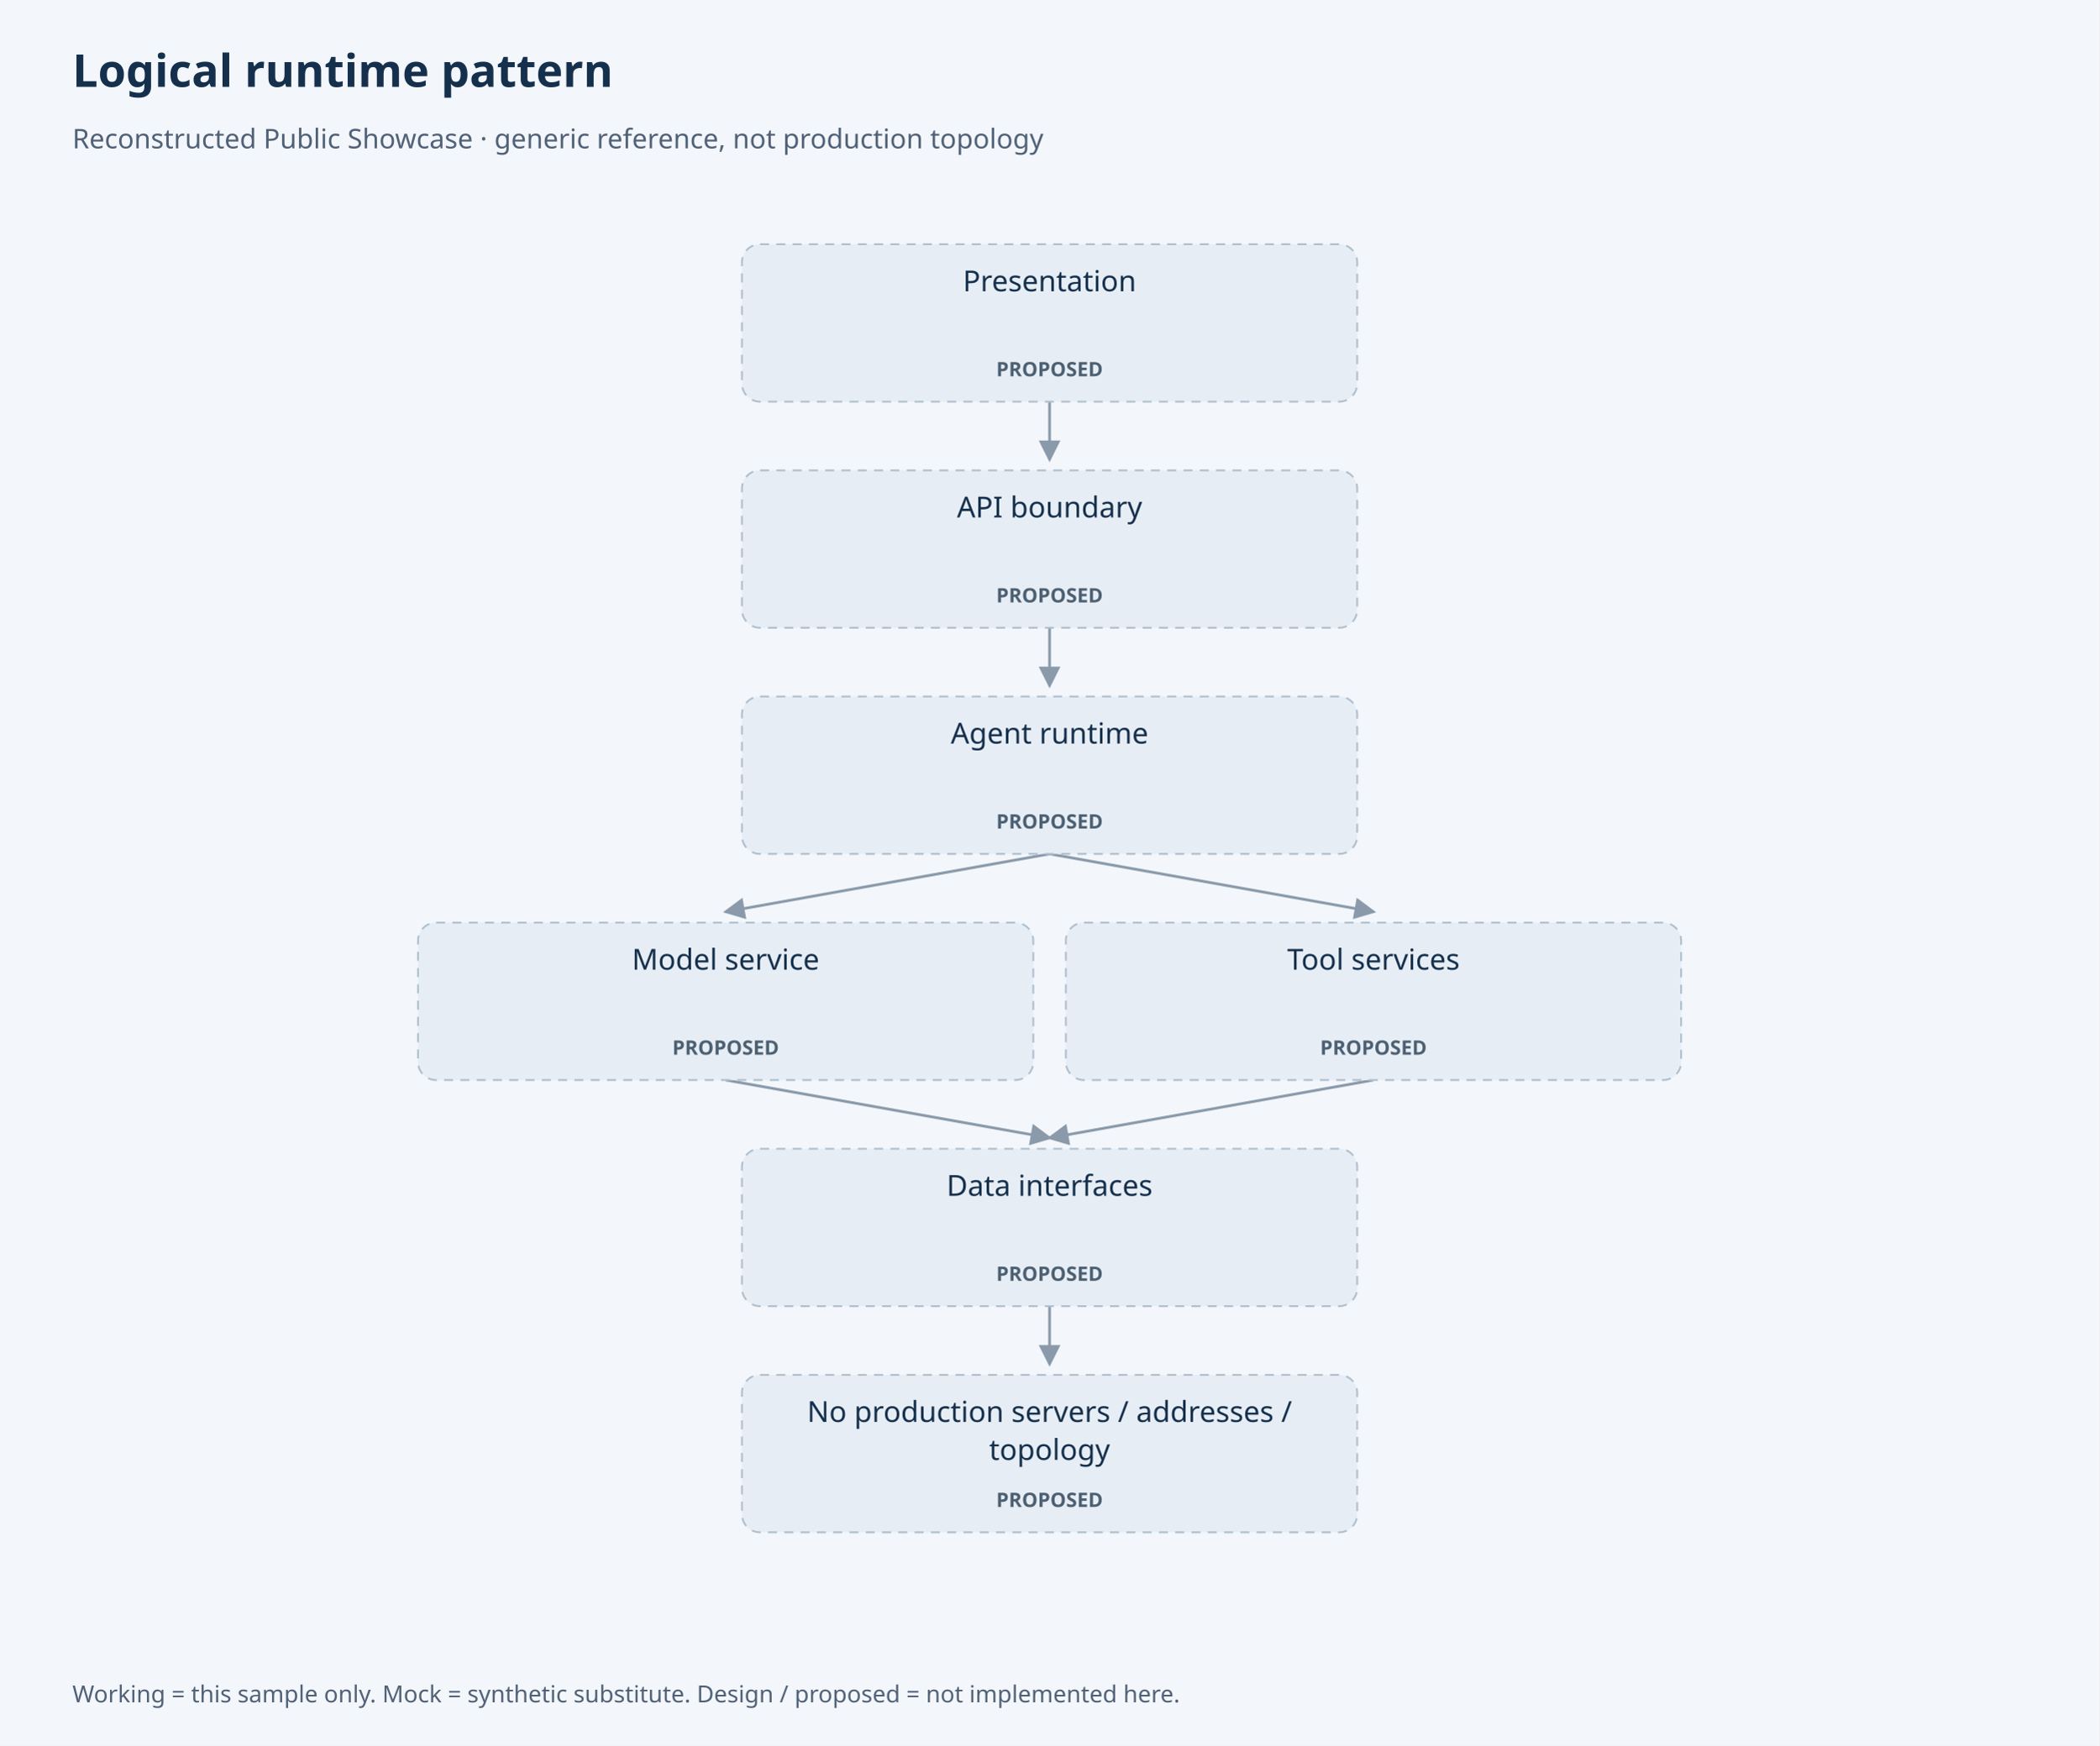
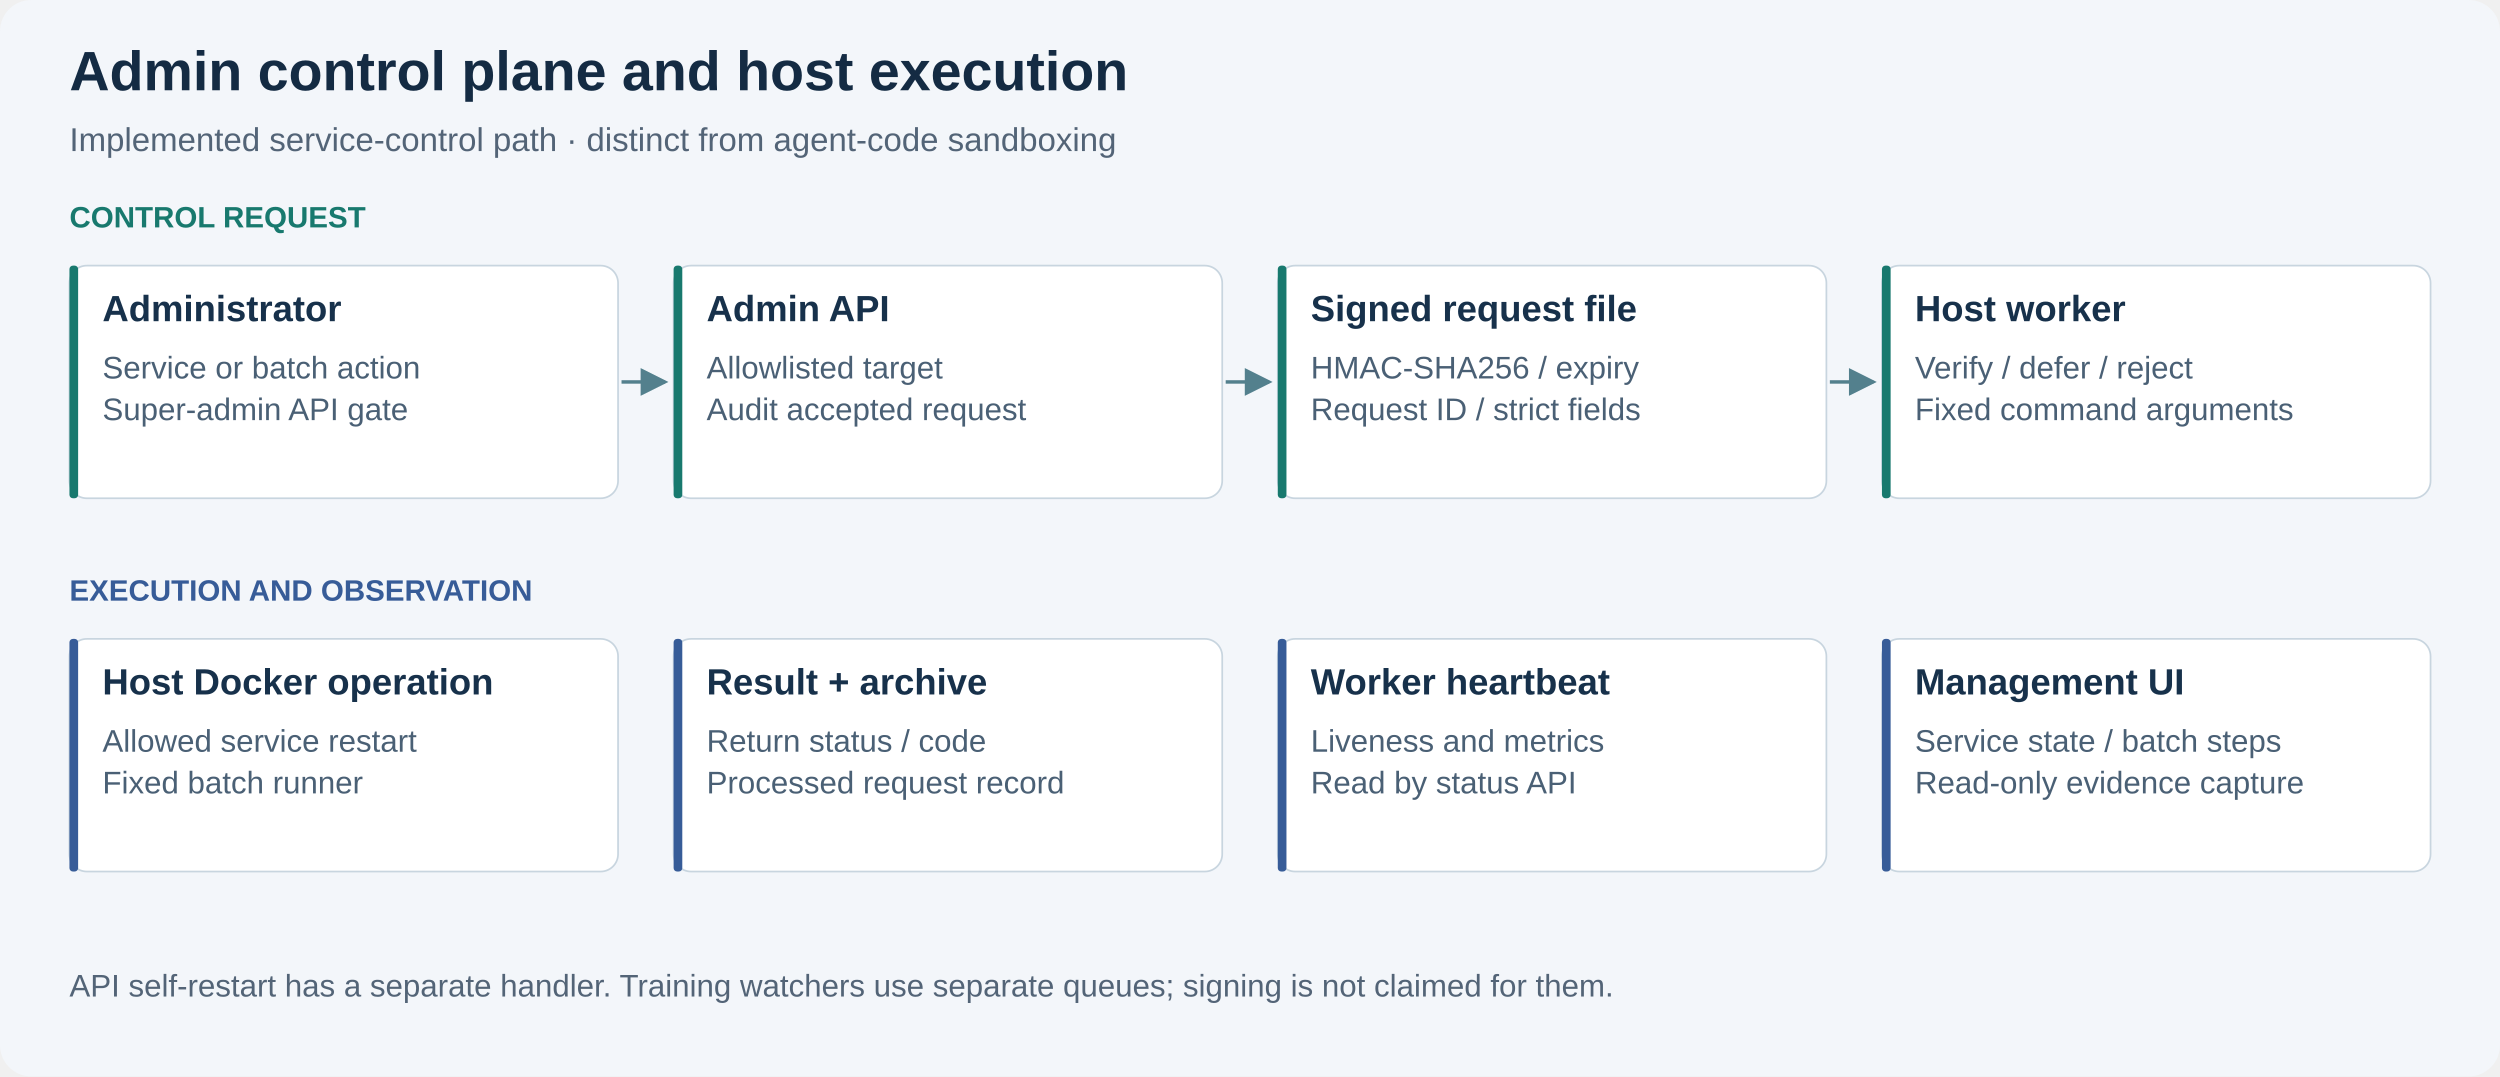
- <svg xmlns="http://www.w3.org/2000/svg" width="1160" height="965" viewBox="0 0 1160 965" role="img" aria-labelledby="title desc">
+ <svg xmlns="http://www.w3.org/2000/svg" width="1440" height="620" viewBox="0 0 1440 620" role="img" aria-labelledby="title desc">
  <defs>
    <marker id="arrow" markerWidth="8" markerHeight="8" refX="7" refY="4" orient="auto">
-       <path d="M0 0 L8 4 L0 8" fill="#8a9aab" />
+       <path d="M0 0L8 4L0 8" fill="#53808d" />
    </marker>
  </defs>
-   <rect width="1160" height="965" fill="#f3f6fa" />
-   <text x="40" y="48" font-family="sans-serif" font-size="25" font-weight="700" fill="#15304c">Logical runtime pattern</text>
-   <text x="40" y="82" font-family="sans-serif" font-size="15" fill="#506177">Reconstructed Public Showcase · generic reference, not production topology</text>
-   <path d="M580 222 L580 254" stroke="#8a9aab" stroke-width="1.5" fill="none" marker-end="url(#arrow)" />
-   <path d="M580 347 L580 379" stroke="#8a9aab" stroke-width="1.5" fill="none" marker-end="url(#arrow)" />
-   <path d="M580 472 L401 504" stroke="#8a9aab" stroke-width="1.5" fill="none" marker-end="url(#arrow)" />
-   <path d="M580 472 L759 504" stroke="#8a9aab" stroke-width="1.5" fill="none" marker-end="url(#arrow)" />
-   <path d="M401 597 L580 629" stroke="#8a9aab" stroke-width="1.5" fill="none" marker-end="url(#arrow)" />
-   <path d="M759 597 L580 629" stroke="#8a9aab" stroke-width="1.5" fill="none" marker-end="url(#arrow)" />
-   <path d="M580 722 L580 754" stroke="#8a9aab" stroke-width="1.5" fill="none" marker-end="url(#arrow)" />
-   <rect x="410" y="135" width="340" height="87" rx="10" fill="#e7edf5" stroke="#aebfce" stroke-dasharray="5 4" />
-   <text x="580" y="161" text-anchor="middle" font-family="sans-serif" font-size="16" fill="#15304c">Presentation</text>
-   <text x="580" y="208" text-anchor="middle" font-family="sans-serif" font-size="11" font-weight="700" fill="#4c6072">PROPOSED</text>
-   <rect x="410" y="260" width="340" height="87" rx="10" fill="#e7edf5" stroke="#aebfce" stroke-dasharray="5 4" />
-   <text x="580" y="286" text-anchor="middle" font-family="sans-serif" font-size="16" fill="#15304c">API boundary</text>
-   <text x="580" y="333" text-anchor="middle" font-family="sans-serif" font-size="11" font-weight="700" fill="#4c6072">PROPOSED</text>
-   <rect x="410" y="385" width="340" height="87" rx="10" fill="#e7edf5" stroke="#aebfce" stroke-dasharray="5 4" />
-   <text x="580" y="411" text-anchor="middle" font-family="sans-serif" font-size="16" fill="#15304c">Agent runtime</text>
-   <text x="580" y="458" text-anchor="middle" font-family="sans-serif" font-size="11" font-weight="700" fill="#4c6072">PROPOSED</text>
-   <rect x="231" y="510" width="340" height="87" rx="10" fill="#e7edf5" stroke="#aebfce" stroke-dasharray="5 4" />
-   <text x="401" y="536" text-anchor="middle" font-family="sans-serif" font-size="16" fill="#15304c">Model service</text>
-   <text x="401" y="583" text-anchor="middle" font-family="sans-serif" font-size="11" font-weight="700" fill="#4c6072">PROPOSED</text>
-   <rect x="589" y="510" width="340" height="87" rx="10" fill="#e7edf5" stroke="#aebfce" stroke-dasharray="5 4" />
-   <text x="759" y="536" text-anchor="middle" font-family="sans-serif" font-size="16" fill="#15304c">Tool services</text>
-   <text x="759" y="583" text-anchor="middle" font-family="sans-serif" font-size="11" font-weight="700" fill="#4c6072">PROPOSED</text>
-   <rect x="410" y="635" width="340" height="87" rx="10" fill="#e7edf5" stroke="#aebfce" stroke-dasharray="5 4" />
-   <text x="580" y="661" text-anchor="middle" font-family="sans-serif" font-size="16" fill="#15304c">Data interfaces</text>
-   <text x="580" y="708" text-anchor="middle" font-family="sans-serif" font-size="11" font-weight="700" fill="#4c6072">PROPOSED</text>
-   <rect x="410" y="760" width="340" height="87" rx="10" fill="#e7edf5" stroke="#aebfce" stroke-dasharray="5 4" />
-   <text x="580" y="786" text-anchor="middle" font-family="sans-serif" font-size="16" fill="#15304c">No production servers / addresses /</text>
-   <text x="580" y="807" text-anchor="middle" font-family="sans-serif" font-size="16" fill="#15304c">topology</text>
-   <text x="580" y="833" text-anchor="middle" font-family="sans-serif" font-size="11" font-weight="700" fill="#4c6072">PROPOSED</text>
-   <text x="40" y="941" font-family="sans-serif" font-size="13" fill="#506177">Working = this sample only. Mock = synthetic substitute. Design / proposed = not implemented here.</text>
+   <rect width="1440" height="620" rx="18" fill="#f3f6fa" />
+   <g font-family="Arial, sans-serif">
+     <text x="40" y="52" font-size="32" font-weight="700" fill="#142b43">Admin control plane and host execution</text>
+     <text x="40" y="87" font-size="19" fill="#536477">Implemented service-control path · distinct from agent-code sandboxing</text>
+     <text x="40" y="131" font-size="17" font-weight="700" fill="#18796e">CONTROL REQUEST</text>
+     <g data-node="n0_0">
+       <rect x="40.0" y="153" width="316.0" height="134" rx="10" fill="#fff" stroke="#c8d5df" />
+       <rect x="40.0" y="153" width="5" height="134" rx="2" fill="#18796e" />
+       <text x="59.0" y="185" font-size="21" font-weight="700" fill="#17314b">Administrator</text>
+       <text x="59.0" y="218" font-size="18" fill="#4a6075">Service or batch action</text>
+       <text x="59.0" y="242" font-size="18" fill="#4a6075">Super-admin API gate</text>
+     </g>
+     <path d="M358.0 220 H383.0" stroke="#53808d" stroke-width="2" fill="none" marker-end="url(#arrow)" />
+     <g data-node="n0_1">
+       <rect x="388.0" y="153" width="316.0" height="134" rx="10" fill="#fff" stroke="#c8d5df" />
+       <rect x="388.0" y="153" width="5" height="134" rx="2" fill="#18796e" />
+       <text x="407.0" y="185" font-size="21" font-weight="700" fill="#17314b">Admin API</text>
+       <text x="407.0" y="218" font-size="18" fill="#4a6075">Allowlisted target</text>
+       <text x="407.0" y="242" font-size="18" fill="#4a6075">Audit accepted request</text>
+     </g>
+     <path d="M706.0 220 H731.0" stroke="#53808d" stroke-width="2" fill="none" marker-end="url(#arrow)" />
+     <g data-node="n0_2">
+       <rect x="736.0" y="153" width="316.0" height="134" rx="10" fill="#fff" stroke="#c8d5df" />
+       <rect x="736.0" y="153" width="5" height="134" rx="2" fill="#18796e" />
+       <text x="755.0" y="185" font-size="21" font-weight="700" fill="#17314b">Signed request file</text>
+       <text x="755.0" y="218" font-size="18" fill="#4a6075">HMAC-SHA256 / expiry</text>
+       <text x="755.0" y="242" font-size="18" fill="#4a6075">Request ID / strict fields</text>
+     </g>
+     <path d="M1054.0 220 H1079.0" stroke="#53808d" stroke-width="2" fill="none" marker-end="url(#arrow)" />
+     <g data-node="n0_3">
+       <rect x="1084.0" y="153" width="316.0" height="134" rx="10" fill="#fff" stroke="#c8d5df" />
+       <rect x="1084.0" y="153" width="5" height="134" rx="2" fill="#18796e" />
+       <text x="1103.0" y="185" font-size="21" font-weight="700" fill="#17314b">Host worker</text>
+       <text x="1103.0" y="218" font-size="18" fill="#4a6075">Verify / defer / reject</text>
+       <text x="1103.0" y="242" font-size="18" fill="#4a6075">Fixed command arguments</text>
+     </g>
+     <text x="40" y="346" font-size="17" font-weight="700" fill="#375c98">EXECUTION AND OBSERVATION</text>
+     <g data-node="n1_0">
+       <rect x="40.0" y="368" width="316.0" height="134" rx="10" fill="#fff" stroke="#c8d5df" />
+       <rect x="40.0" y="368" width="5" height="134" rx="2" fill="#375c98" />
+       <text x="59.0" y="400" font-size="21" font-weight="700" fill="#17314b">Host Docker operation</text>
+       <text x="59.0" y="433" font-size="18" fill="#4a6075">Allowed service restart</text>
+       <text x="59.0" y="457" font-size="18" fill="#4a6075">Fixed batch runner</text>
+     </g>
+     <g data-node="n1_1">
+       <rect x="388.0" y="368" width="316.0" height="134" rx="10" fill="#fff" stroke="#c8d5df" />
+       <rect x="388.0" y="368" width="5" height="134" rx="2" fill="#375c98" />
+       <text x="407.0" y="400" font-size="21" font-weight="700" fill="#17314b">Result + archive</text>
+       <text x="407.0" y="433" font-size="18" fill="#4a6075">Return status / code</text>
+       <text x="407.0" y="457" font-size="18" fill="#4a6075">Processed request record</text>
+     </g>
+     <g data-node="n1_2">
+       <rect x="736.0" y="368" width="316.0" height="134" rx="10" fill="#fff" stroke="#c8d5df" />
+       <rect x="736.0" y="368" width="5" height="134" rx="2" fill="#375c98" />
+       <text x="755.0" y="400" font-size="21" font-weight="700" fill="#17314b">Worker heartbeat</text>
+       <text x="755.0" y="433" font-size="18" fill="#4a6075">Liveness and metrics</text>
+       <text x="755.0" y="457" font-size="18" fill="#4a6075">Read by status API</text>
+     </g>
+     <g data-node="n1_3">
+       <rect x="1084.0" y="368" width="316.0" height="134" rx="10" fill="#fff" stroke="#c8d5df" />
+       <rect x="1084.0" y="368" width="5" height="134" rx="2" fill="#375c98" />
+       <text x="1103.0" y="400" font-size="21" font-weight="700" fill="#17314b">Management UI</text>
+       <text x="1103.0" y="433" font-size="18" fill="#4a6075">Service state / batch steps</text>
+       <text x="1103.0" y="457" font-size="18" fill="#4a6075">Read-only evidence capture</text>
+     </g>
+     <text x="40" y="574" font-size="18" fill="#536477">API self-restart has a separate handler. Training watchers use separate queues; signing is not claimed for them.</text>
+   </g>
</svg>
